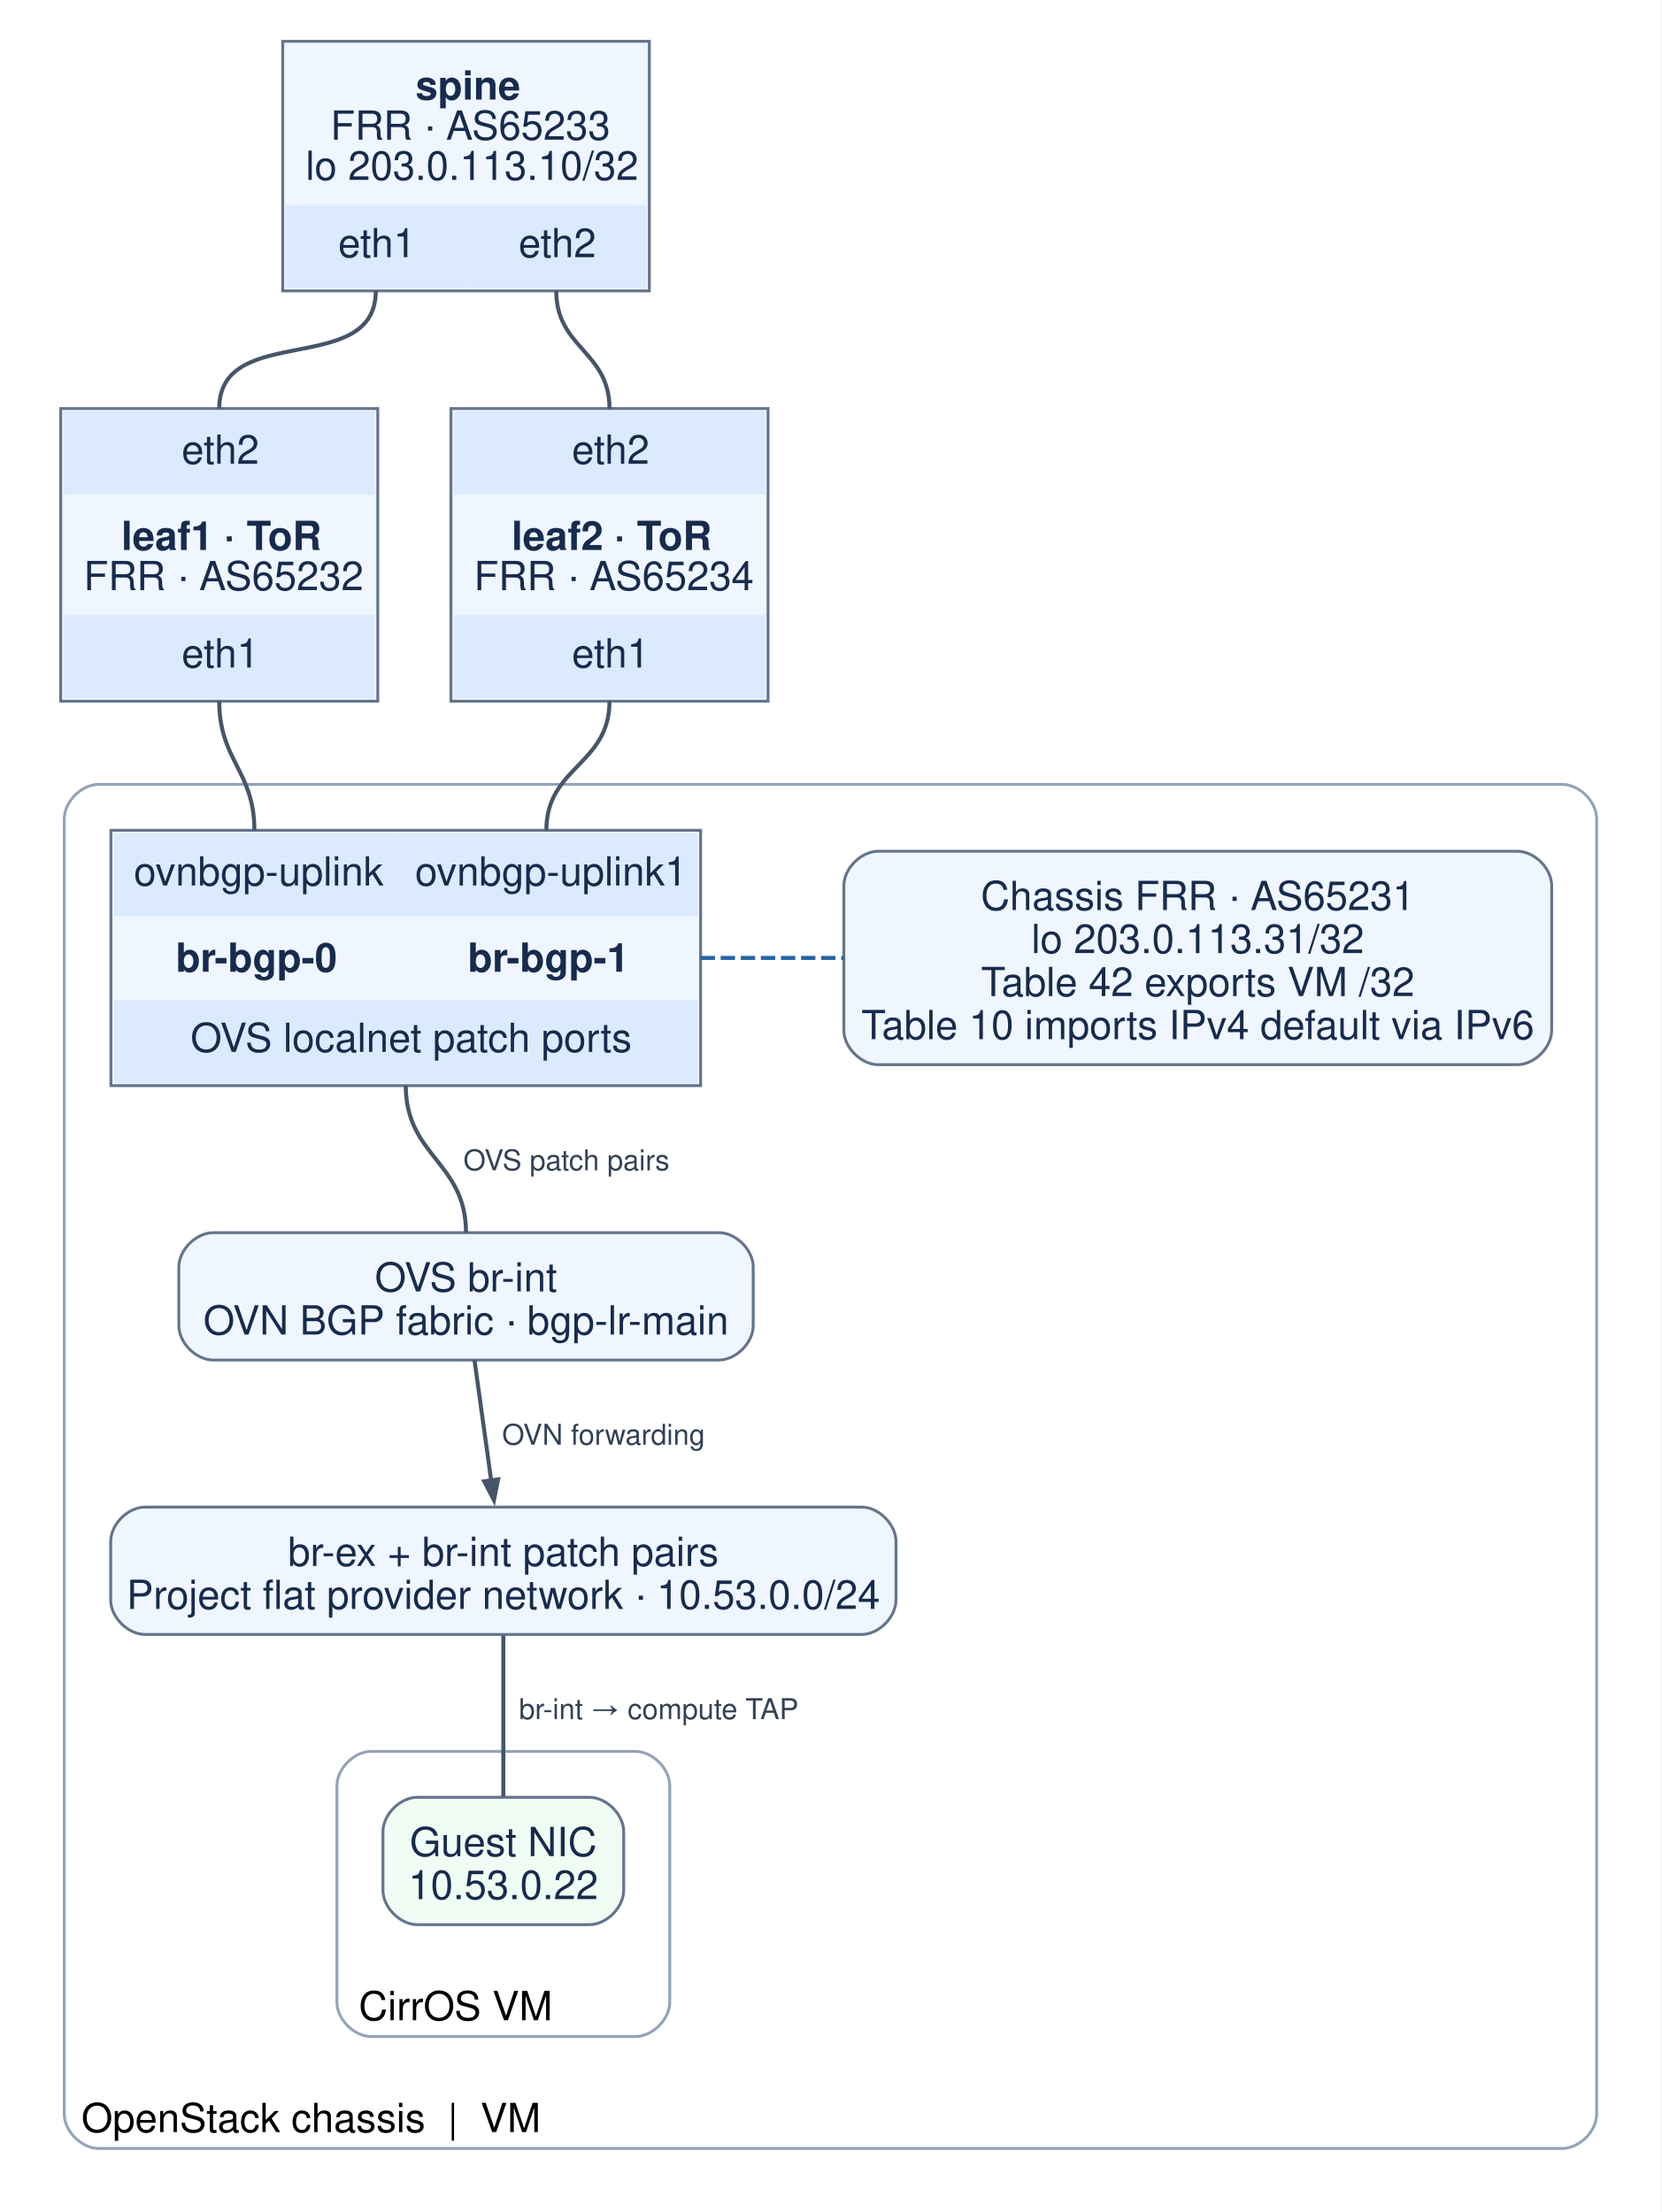
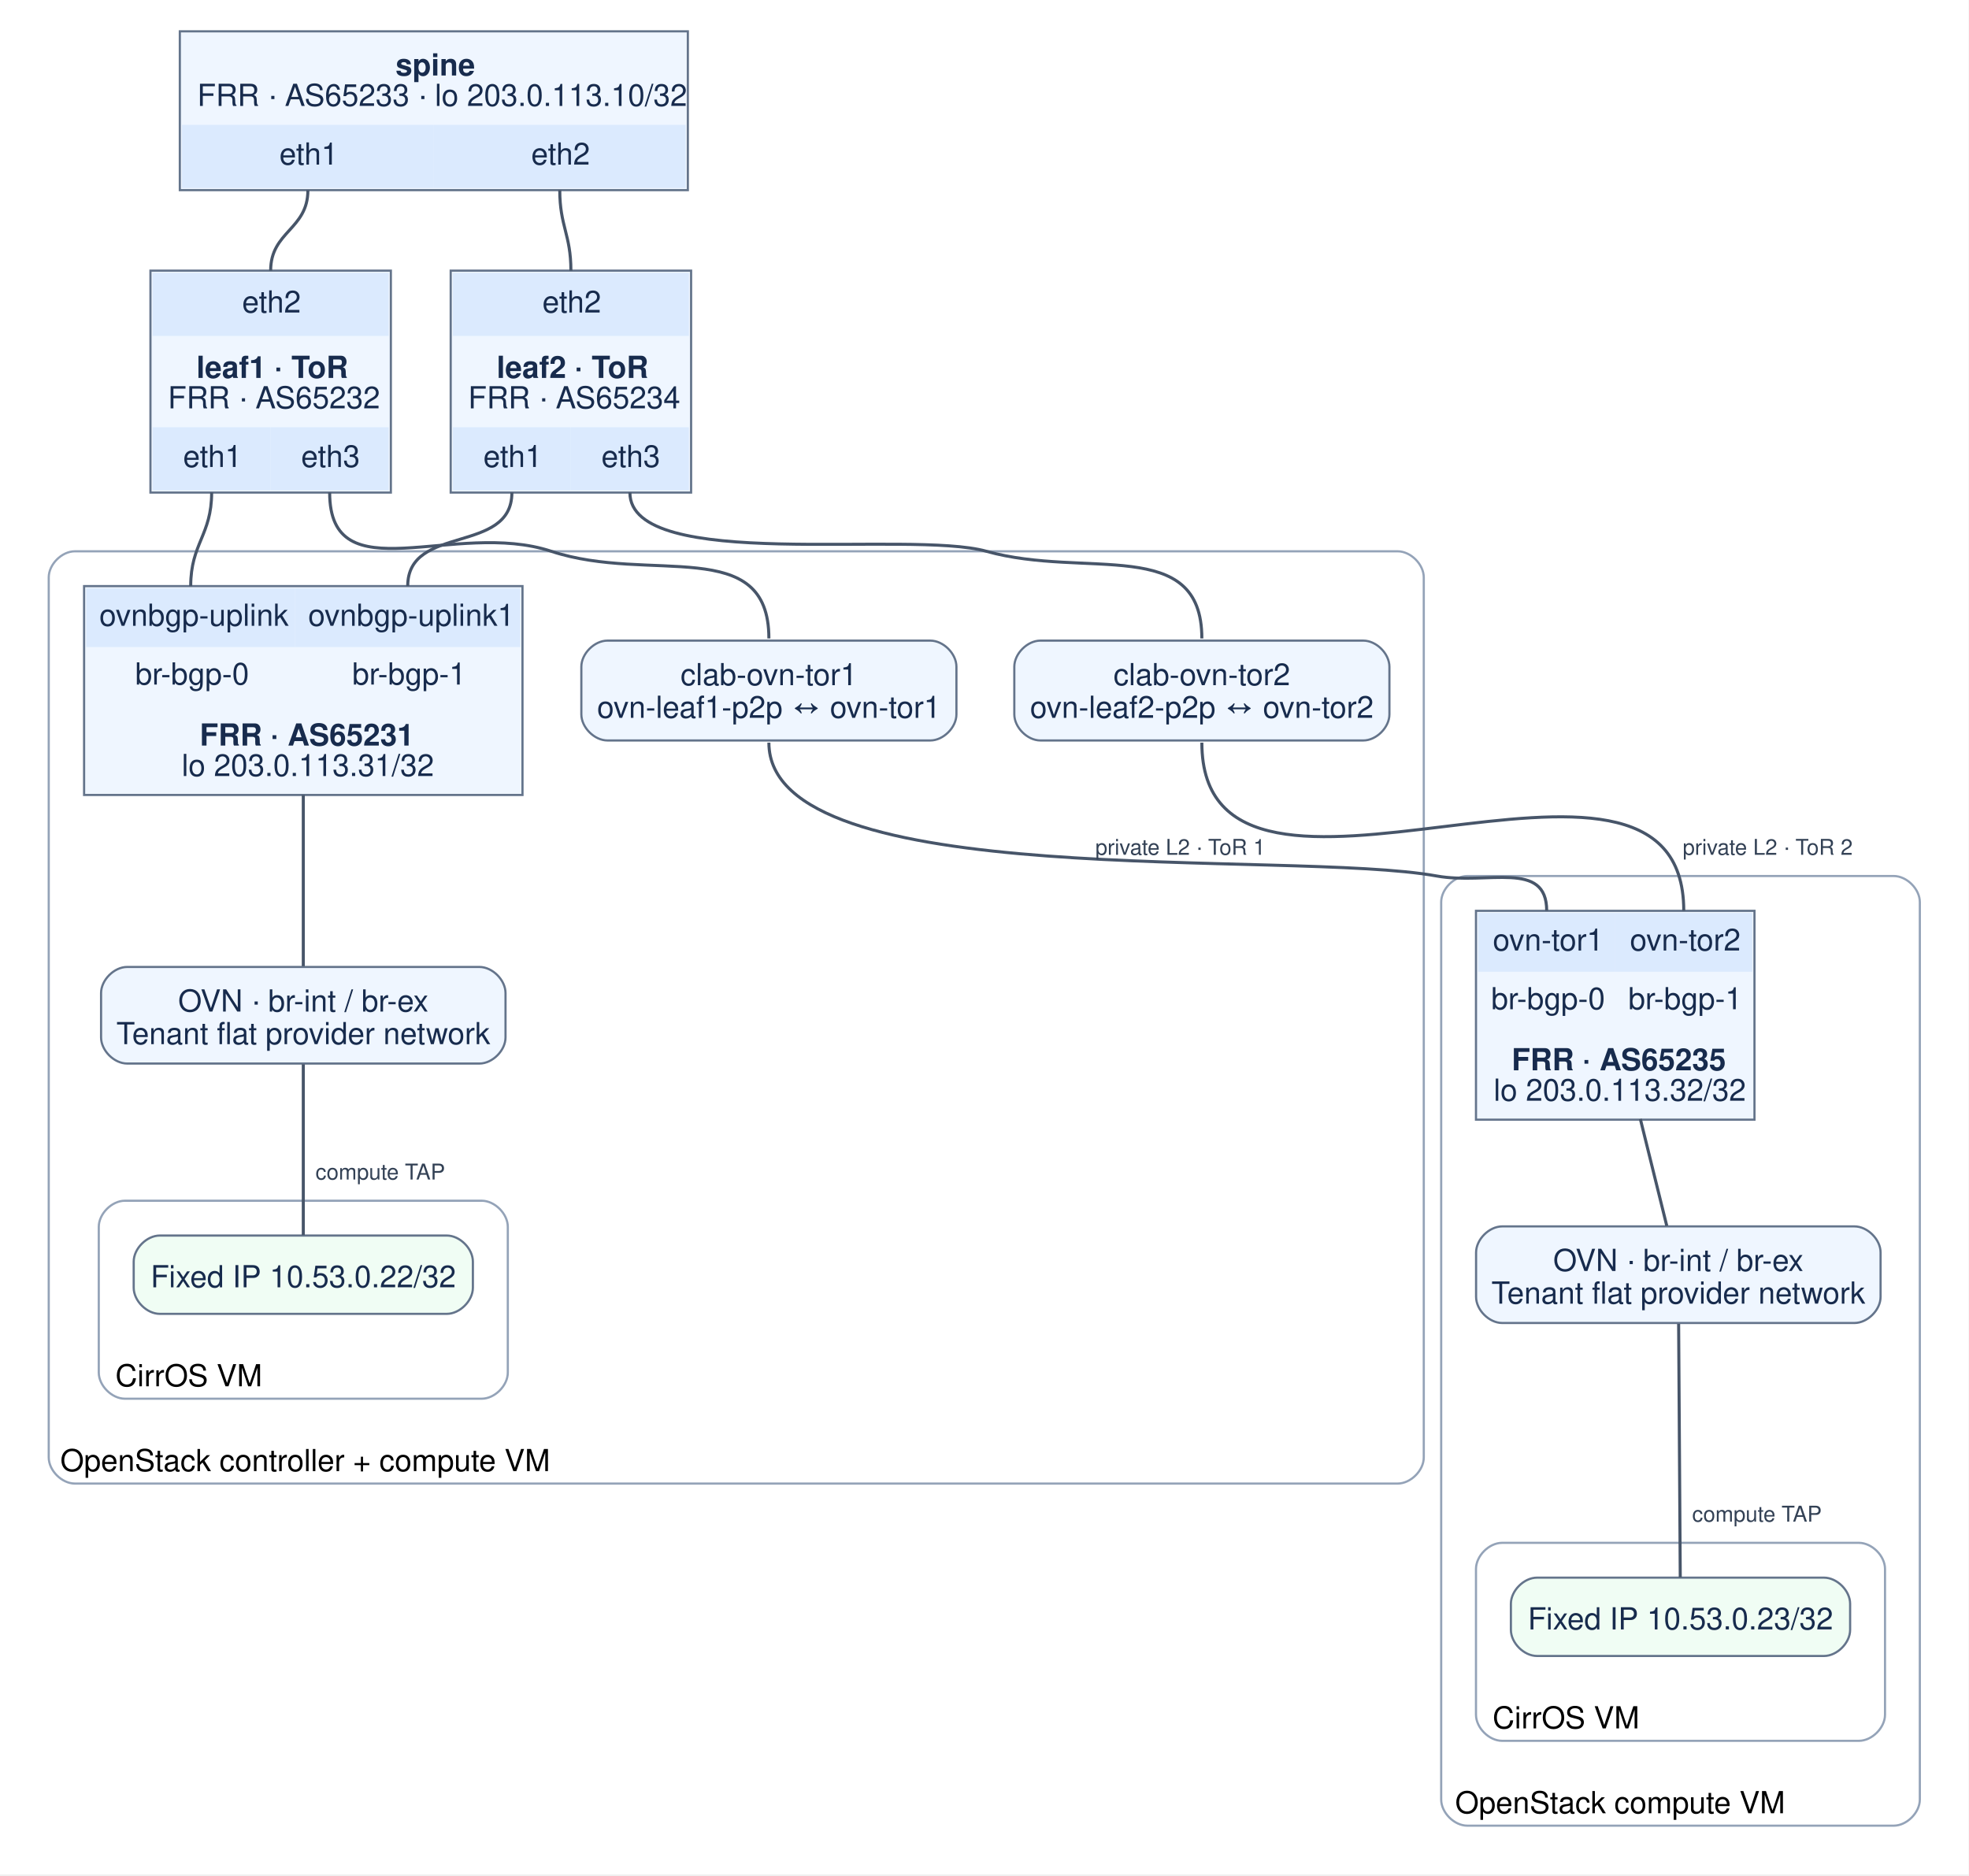
- <svg xmlns="http://www.w3.org/2000/svg" width="579pt" height="771pt" viewBox="0.00 0.00 579.00 771.00">
-   <g id="graph0" class="graph" transform="scale(1 1) rotate(0) translate(14.4 756.85)">
-     <polygon fill="#ffffff" stroke="none" points="-14.4,14.4 -14.4,-756.85 564.4,-756.85 564.4,14.4 -14.4,14.4" />
+ <svg xmlns="http://www.w3.org/2000/svg" width="905pt" height="862pt" viewBox="0.00 0.00 905.00 862.00">
+   <g id="graph0" class="graph" transform="scale(1 1) rotate(0) translate(14.4 847.15)">
+     <polygon fill="#ffffff" stroke="none" points="-14.4,14.4 -14.4,-847.15 890.4,-847.15 890.4,14.4 -14.4,14.4" />
    <g id="clust2" class="cluster">
-       <path fill="#ffffff" stroke="#94a3b8" d="M20,-8C20,-8 530,-8 530,-8 536,-8 542,-14 542,-20 542,-20 542,-471.45 542,-471.45 542,-477.45 536,-483.45 530,-483.45 530,-483.45 20,-483.45 20,-483.45 14,-483.45 8,-477.45 8,-471.45 8,-471.45 8,-20 8,-20 8,-14 14,-8 20,-8" />
-       <text xml:space="preserve" text-anchor="middle" x="94" y="-13.7" font-family="Helvetica,sans-Serif" font-size="14.00">OpenStack chassis  |  VM</text>
+       <path fill="#ffffff" stroke="#94a3b8" d="M20,-165.25C20,-165.25 628,-165.25 628,-165.25 634,-165.25 640,-171.25 640,-177.25 640,-177.25 640,-581.75 640,-581.75 640,-587.75 634,-593.75 628,-593.75 628,-593.75 20,-593.75 20,-593.75 14,-593.75 8,-587.75 8,-581.75 8,-581.75 8,-177.25 8,-177.25 8,-171.25 14,-165.25 20,-165.25" />
+       <text xml:space="preserve" text-anchor="middle" x="125.88" y="-170.95" font-family="Helvetica,sans-Serif" font-size="14.00">OpenStack controller + compute VM</text>
    </g>
-     <g id="clust3" class="cluster">
-       <path fill="#ffffff" stroke="#94a3b8" d="M115,-47C115,-47 207,-47 207,-47 213,-47 219,-53 219,-59 219,-59 219,-134.4 219,-134.4 219,-140.4 213,-146.4 207,-146.4 207,-146.4 115,-146.4 115,-146.4 109,-146.4 103,-140.4 103,-134.4 103,-134.4 103,-59 103,-59 103,-53 109,-47 115,-47" />
-       <text xml:space="preserve" text-anchor="middle" x="144.38" y="-52.7" font-family="Helvetica,sans-Serif" font-size="14.00">CirrOS VM</text>
+     <g id="clust4" class="cluster">
+       <path fill="#ffffff" stroke="#94a3b8" d="M43,-204.25C43,-204.25 207,-204.25 207,-204.25 213,-204.25 219,-210.25 219,-216.25 219,-216.25 219,-283.25 219,-283.25 219,-289.25 213,-295.25 207,-295.25 207,-295.25 43,-295.25 43,-295.25 37,-295.25 31,-289.25 31,-283.25 31,-283.25 31,-216.25 31,-216.25 31,-210.25 37,-204.25 43,-204.25" />
+       <text xml:space="preserve" text-anchor="middle" x="72.38" y="-209.95" font-family="Helvetica,sans-Serif" font-size="14.00">CirrOS VM</text>
+     </g>
+     <g id="clust5" class="cluster">
+       <path fill="#ffffff" stroke="#94a3b8" d="M660,-8C660,-8 856,-8 856,-8 862,-8 868,-14 868,-20 868,-20 868,-432.5 868,-432.5 868,-438.5 862,-444.5 856,-444.5 856,-444.5 660,-444.5 660,-444.5 654,-444.5 648,-438.5 648,-432.5 648,-432.5 648,-20 648,-20 648,-14 654,-8 660,-8" />
+       <text xml:space="preserve" text-anchor="middle" x="730.25" y="-13.7" font-family="Helvetica,sans-Serif" font-size="14.00">OpenStack compute VM</text>
+     </g>
+     <g id="clust6" class="cluster">
+       <path fill="#ffffff" stroke="#94a3b8" d="M676,-47C676,-47 840,-47 840,-47 846,-47 852,-53 852,-59 852,-59 852,-126 852,-126 852,-132 846,-138 840,-138 840,-138 676,-138 676,-138 670,-138 664,-132 664,-126 664,-126 664,-59 664,-59 664,-53 670,-47 676,-47" />
+       <text xml:space="preserve" text-anchor="middle" x="705.38" y="-52.7" font-family="Helvetica,sans-Serif" font-size="14.00">CirrOS VM</text>
    </g>
    <g id="node1" class="node">
-       <path fill="#eff6ff" stroke="none" d="M199.88,-742.45C199.88,-742.45 96.12,-742.45 96.12,-742.45 90.12,-742.45 84.12,-736.45 84.12,-730.45 84.12,-730.45 84.12,-667.45 84.12,-667.45 84.12,-661.45 90.12,-655.45 96.12,-655.45 96.12,-655.45 199.88,-655.45 199.88,-655.45 205.88,-655.45 211.88,-661.45 211.88,-667.45 211.88,-667.45 211.88,-730.45 211.88,-730.45 211.88,-736.45 205.88,-742.45 199.88,-742.45" />
-       <polygon fill="#eff6ff" stroke="none" points="84.12,-655.45 84.12,-742.45 211.88,-742.45 211.88,-655.45 84.12,-655.45" />
-       <text xml:space="preserve" text-anchor="start" x="130.38" y="-722.15" font-family="Helvetica,sans-Serif" font-weight="bold" font-size="14.00" fill="#172b4d">spine</text>
-       <text xml:space="preserve" text-anchor="start" x="100.75" y="-708.15" font-family="Helvetica,sans-Serif" font-size="14.00" fill="#172b4d">FRR · AS65233</text>
-       <text xml:space="preserve" text-anchor="start" x="92.12" y="-694.15" font-family="Helvetica,sans-Serif" font-size="14.00" fill="#172b4d">lo 203.0.113.10/32</text>
-       <polygon fill="#dbeafe" stroke="none" points="85.12,-656.45 85.12,-685.45 148,-685.45 148,-656.45 85.12,-656.45" />
-       <text xml:space="preserve" text-anchor="start" x="103.44" y="-667.2" font-family="Helvetica,sans-Serif" font-size="14.00" fill="#172b4d">eth1</text>
-       <polygon fill="#dbeafe" stroke="none" points="148,-656.45 148,-685.45 210.88,-685.45 210.88,-656.45 148,-656.45" />
-       <text xml:space="preserve" text-anchor="start" x="166.31" y="-667.2" font-family="Helvetica,sans-Serif" font-size="14.00" fill="#172b4d">eth2</text>
-       <polygon fill="none" stroke="#64748b" points="84.12,-655.45 84.12,-742.45 211.88,-742.45 211.88,-655.45 84.12,-655.45" />
+       <path fill="#eff6ff" stroke="none" d="M289.75,-832.75C289.75,-832.75 80.25,-832.75 80.25,-832.75 74.25,-832.75 68.25,-826.75 68.25,-820.75 68.25,-820.75 68.25,-771.75 68.25,-771.75 68.25,-765.75 74.25,-759.75 80.25,-759.75 80.25,-759.75 289.75,-759.75 289.75,-759.75 295.75,-759.75 301.75,-765.75 301.75,-771.75 301.75,-771.75 301.75,-820.75 301.75,-820.75 301.75,-826.75 295.75,-832.75 289.75,-832.75" />
+       <polygon fill="#eff6ff" stroke="none" points="68.25,-759.75 68.25,-832.75 301.75,-832.75 301.75,-759.75 68.25,-759.75" />
+       <text xml:space="preserve" text-anchor="start" x="167.38" y="-812.45" font-family="Helvetica,sans-Serif" font-weight="bold" font-size="14.00" fill="#172b4d">spine</text>
+       <text xml:space="preserve" text-anchor="start" x="76.25" y="-798.45" font-family="Helvetica,sans-Serif" font-size="14.00" fill="#172b4d">FRR · AS65233 · lo 203.0.113.10/32</text>
+       <polygon fill="#dbeafe" stroke="none" points="69.25,-760.75 69.25,-789.75 185,-789.75 185,-760.75 69.25,-760.75" />
+       <text xml:space="preserve" text-anchor="start" x="114" y="-771.5" font-family="Helvetica,sans-Serif" font-size="14.00" fill="#172b4d">eth1</text>
+       <polygon fill="#dbeafe" stroke="none" points="185,-760.75 185,-789.75 300.75,-789.75 300.75,-760.75 185,-760.75" />
+       <text xml:space="preserve" text-anchor="start" x="229.75" y="-771.5" font-family="Helvetica,sans-Serif" font-size="14.00" fill="#172b4d">eth2</text>
+       <polygon fill="none" stroke="#64748b" points="68.25,-759.75 68.25,-832.75 301.75,-832.75 301.75,-759.75 68.25,-759.75" />
    </g>
    <g id="node2" class="node">
-       <path fill="#eff6ff" stroke="none" d="M105.25,-614.45C105.25,-614.45 18.75,-614.45 18.75,-614.45 12.75,-614.45 6.75,-608.45 6.75,-602.45 6.75,-602.45 6.75,-524.45 6.75,-524.45 6.75,-518.45 12.75,-512.45 18.75,-512.45 18.75,-512.45 105.25,-512.45 105.25,-512.45 111.25,-512.45 117.25,-518.45 117.25,-524.45 117.25,-524.45 117.25,-602.45 117.25,-602.45 117.25,-608.45 111.25,-614.45 105.25,-614.45" />
-       <polygon fill="#eff6ff" stroke="none" points="6.75,-512.45 6.75,-614.45 117.25,-614.45 117.25,-512.45 6.75,-512.45" />
-       <polygon fill="#dbeafe" stroke="none" points="7.75,-584.45 7.75,-613.45 116.25,-613.45 116.25,-584.45 7.75,-584.45" />
-       <text xml:space="preserve" text-anchor="start" x="48.88" y="-595.2" font-family="Helvetica,sans-Serif" font-size="14.00" fill="#172b4d">eth2</text>
-       <text xml:space="preserve" text-anchor="start" x="27.88" y="-565.15" font-family="Helvetica,sans-Serif" font-weight="bold" font-size="14.00" fill="#172b4d">leaf1 · ToR</text>
-       <text xml:space="preserve" text-anchor="start" x="14.75" y="-551.15" font-family="Helvetica,sans-Serif" font-size="14.00" fill="#172b4d">FRR · AS65232</text>
-       <polygon fill="#dbeafe" stroke="none" points="7.75,-513.45 7.75,-542.45 116.25,-542.45 116.25,-513.45 7.75,-513.45" />
-       <text xml:space="preserve" text-anchor="start" x="48.88" y="-524.2" font-family="Helvetica,sans-Serif" font-size="14.00" fill="#172b4d">eth1</text>
-       <polygon fill="none" stroke="#64748b" points="6.75,-512.45 6.75,-614.45 117.25,-614.45 117.25,-512.45 6.75,-512.45" />
+       <path fill="#eff6ff" stroke="none" d="M153.25,-722.75C153.25,-722.75 66.75,-722.75 66.75,-722.75 60.75,-722.75 54.75,-716.75 54.75,-710.75 54.75,-710.75 54.75,-632.75 54.75,-632.75 54.75,-626.75 60.75,-620.75 66.75,-620.75 66.75,-620.75 153.25,-620.75 153.25,-620.75 159.25,-620.75 165.25,-626.75 165.25,-632.75 165.25,-632.75 165.25,-710.75 165.25,-710.75 165.25,-716.75 159.25,-722.75 153.25,-722.75" />
+       <polygon fill="#eff6ff" stroke="none" points="54.75,-620.75 54.75,-722.75 165.25,-722.75 165.25,-620.75 54.75,-620.75" />
+       <polygon fill="#dbeafe" stroke="none" points="55.75,-692.75 55.75,-721.75 164.25,-721.75 164.25,-692.75 55.75,-692.75" />
+       <text xml:space="preserve" text-anchor="start" x="96.88" y="-703.5" font-family="Helvetica,sans-Serif" font-size="14.00" fill="#172b4d">eth2</text>
+       <text xml:space="preserve" text-anchor="start" x="75.88" y="-673.45" font-family="Helvetica,sans-Serif" font-weight="bold" font-size="14.00" fill="#172b4d">leaf1 · ToR</text>
+       <text xml:space="preserve" text-anchor="start" x="62.75" y="-659.45" font-family="Helvetica,sans-Serif" font-size="14.00" fill="#172b4d">FRR · AS65232</text>
+       <polygon fill="#dbeafe" stroke="none" points="55.75,-621.75 55.75,-650.75 110,-650.75 110,-621.75 55.75,-621.75" />
+       <text xml:space="preserve" text-anchor="start" x="69.75" y="-632.5" font-family="Helvetica,sans-Serif" font-size="14.00" fill="#172b4d">eth1</text>
+       <polygon fill="#dbeafe" stroke="none" points="110,-621.75 110,-650.75 164.25,-650.75 164.25,-621.75 110,-621.75" />
+       <text xml:space="preserve" text-anchor="start" x="124" y="-632.5" font-family="Helvetica,sans-Serif" font-size="14.00" fill="#172b4d">eth3</text>
+       <polygon fill="none" stroke="#64748b" points="54.75,-620.75 54.75,-722.75 165.25,-722.75 165.25,-620.75 54.75,-620.75" />
    </g>
    <g id="edge5" class="edge">
-       <path fill="none" stroke="#475569" stroke-width="1.4" d="M116.56,-655.45C116.56,-625.12 62,-644.78 62,-614.45" />
+       <path fill="none" stroke="#475569" stroke-width="1.4" d="M127.12,-759.75C127.12,-741.63 110,-740.87 110,-722.75" />
    </g>
    <g id="node3" class="node">
-       <path fill="#eff6ff" stroke="none" d="M241.25,-614.45C241.25,-614.45 154.75,-614.45 154.75,-614.45 148.75,-614.45 142.75,-608.45 142.75,-602.45 142.75,-602.45 142.75,-524.45 142.75,-524.45 142.75,-518.45 148.75,-512.45 154.75,-512.45 154.75,-512.45 241.25,-512.45 241.25,-512.45 247.25,-512.45 253.25,-518.45 253.25,-524.45 253.25,-524.45 253.25,-602.45 253.25,-602.45 253.25,-608.45 247.25,-614.45 241.25,-614.45" />
-       <polygon fill="#eff6ff" stroke="none" points="142.75,-512.45 142.75,-614.45 253.25,-614.45 253.25,-512.45 142.75,-512.45" />
-       <polygon fill="#dbeafe" stroke="none" points="143.75,-584.45 143.75,-613.45 252.25,-613.45 252.25,-584.45 143.75,-584.45" />
-       <text xml:space="preserve" text-anchor="start" x="184.88" y="-595.2" font-family="Helvetica,sans-Serif" font-size="14.00" fill="#172b4d">eth2</text>
-       <text xml:space="preserve" text-anchor="start" x="163.88" y="-565.15" font-family="Helvetica,sans-Serif" font-weight="bold" font-size="14.00" fill="#172b4d">leaf2 · ToR</text>
-       <text xml:space="preserve" text-anchor="start" x="150.75" y="-551.15" font-family="Helvetica,sans-Serif" font-size="14.00" fill="#172b4d">FRR · AS65234</text>
-       <polygon fill="#dbeafe" stroke="none" points="143.75,-513.45 143.75,-542.45 252.25,-542.45 252.25,-513.45 143.75,-513.45" />
-       <text xml:space="preserve" text-anchor="start" x="184.88" y="-524.2" font-family="Helvetica,sans-Serif" font-size="14.00" fill="#172b4d">eth1</text>
-       <polygon fill="none" stroke="#64748b" points="142.75,-512.45 142.75,-614.45 253.25,-614.45 253.25,-512.45 142.75,-512.45" />
+       <path fill="#eff6ff" stroke="none" d="M291.25,-722.75C291.25,-722.75 204.75,-722.75 204.75,-722.75 198.75,-722.75 192.75,-716.75 192.75,-710.75 192.75,-710.75 192.75,-632.75 192.75,-632.75 192.75,-626.75 198.75,-620.75 204.75,-620.75 204.75,-620.75 291.25,-620.75 291.25,-620.75 297.25,-620.75 303.25,-626.75 303.25,-632.75 303.25,-632.75 303.25,-710.75 303.25,-710.75 303.25,-716.75 297.25,-722.75 291.25,-722.75" />
+       <polygon fill="#eff6ff" stroke="none" points="192.75,-620.75 192.75,-722.75 303.25,-722.75 303.25,-620.75 192.75,-620.75" />
+       <polygon fill="#dbeafe" stroke="none" points="193.75,-692.75 193.75,-721.75 302.25,-721.75 302.25,-692.75 193.75,-692.75" />
+       <text xml:space="preserve" text-anchor="start" x="234.88" y="-703.5" font-family="Helvetica,sans-Serif" font-size="14.00" fill="#172b4d">eth2</text>
+       <text xml:space="preserve" text-anchor="start" x="213.88" y="-673.45" font-family="Helvetica,sans-Serif" font-weight="bold" font-size="14.00" fill="#172b4d">leaf2 · ToR</text>
+       <text xml:space="preserve" text-anchor="start" x="200.75" y="-659.45" font-family="Helvetica,sans-Serif" font-size="14.00" fill="#172b4d">FRR · AS65234</text>
+       <polygon fill="#dbeafe" stroke="none" points="193.75,-621.75 193.75,-650.75 248,-650.75 248,-621.75 193.75,-621.75" />
+       <text xml:space="preserve" text-anchor="start" x="207.75" y="-632.5" font-family="Helvetica,sans-Serif" font-size="14.00" fill="#172b4d">eth1</text>
+       <polygon fill="#dbeafe" stroke="none" points="248,-621.75 248,-650.75 302.25,-650.75 302.25,-621.75 248,-621.75" />
+       <text xml:space="preserve" text-anchor="start" x="262" y="-632.5" font-family="Helvetica,sans-Serif" font-size="14.00" fill="#172b4d">eth3</text>
+       <polygon fill="none" stroke="#64748b" points="192.75,-620.75 192.75,-722.75 303.25,-722.75 303.25,-620.75 192.75,-620.75" />
    </g>
    <g id="edge6" class="edge">
-       <path fill="none" stroke="#475569" stroke-width="1.4" d="M179.44,-655.45C179.44,-635.45 198,-634.45 198,-614.45" />
+       <path fill="none" stroke="#475569" stroke-width="1.4" d="M242.88,-759.75C242.88,-743.15 248,-739.35 248,-722.75" />
    </g>
    <g id="node4" class="node">
-       <path fill="#eff6ff" stroke="none" d="M217.75,-467.45C217.75,-467.45 36.25,-467.45 36.25,-467.45 30.25,-467.45 24.25,-461.45 24.25,-455.45 24.25,-455.45 24.25,-390.45 24.25,-390.45 24.25,-384.45 30.25,-378.45 36.25,-378.45 36.25,-378.45 217.75,-378.45 217.75,-378.45 223.75,-378.45 229.75,-384.45 229.75,-390.45 229.75,-390.45 229.75,-455.45 229.75,-455.45 229.75,-461.45 223.75,-467.45 217.75,-467.45" />
-       <polygon fill="#eff6ff" stroke="none" points="24.25,-378.45 24.25,-467.45 229.75,-467.45 229.75,-378.45 24.25,-378.45" />
-       <polygon fill="#dbeafe" stroke="none" points="25.25,-437.45 25.25,-466.45 123.25,-466.45 123.25,-437.45 25.25,-437.45" />
-       <text xml:space="preserve" text-anchor="start" x="32.25" y="-448.2" font-family="Helvetica,sans-Serif" font-size="14.00" fill="#172b4d">ovnbgp-uplink</text>
-       <polygon fill="#dbeafe" stroke="none" points="123.25,-437.45 123.25,-466.45 228.75,-466.45 228.75,-437.45 123.25,-437.45" />
-       <text xml:space="preserve" text-anchor="start" x="130.25" y="-448.2" font-family="Helvetica,sans-Serif" font-size="14.00" fill="#172b4d">ovnbgp-uplink1</text>
-       <text xml:space="preserve" text-anchor="start" x="46.88" y="-418.15" font-family="Helvetica,sans-Serif" font-weight="bold" font-size="14.00" fill="#172b4d">br-bgp-0</text>
-       <text xml:space="preserve" text-anchor="start" x="148.62" y="-418.15" font-family="Helvetica,sans-Serif" font-weight="bold" font-size="14.00" fill="#172b4d">br-bgp-1</text>
-       <polygon fill="#dbeafe" stroke="none" points="25.25,-379.45 25.25,-408.45 228.75,-408.45 228.75,-379.45 25.25,-379.45" />
-       <text xml:space="preserve" text-anchor="start" x="52" y="-390.2" font-family="Helvetica,sans-Serif" font-size="14.00" fill="#172b4d">OVS localnet patch ports</text>
-       <polygon fill="none" stroke="#64748b" points="24.25,-378.45 24.25,-467.45 229.75,-467.45 229.75,-378.45 24.25,-378.45" />
+       <path fill="#eff6ff" stroke="none" d="M213.75,-577.75C213.75,-577.75 36.25,-577.75 36.25,-577.75 30.25,-577.75 24.25,-571.75 24.25,-565.75 24.25,-565.75 24.25,-493.75 24.25,-493.75 24.25,-487.75 30.25,-481.75 36.25,-481.75 36.25,-481.75 213.75,-481.75 213.75,-481.75 219.75,-481.75 225.75,-487.75 225.75,-493.75 225.75,-493.75 225.75,-565.75 225.75,-565.75 225.75,-571.75 219.75,-577.75 213.75,-577.75" />
+       <polygon fill="#eff6ff" stroke="none" points="24.25,-481.75 24.25,-577.75 225.75,-577.75 225.75,-481.75 24.25,-481.75" />
+       <polygon fill="#dbeafe" stroke="none" points="25.25,-549.75 25.25,-576.75 121.25,-576.75 121.25,-549.75 25.25,-549.75" />
+       <text xml:space="preserve" text-anchor="start" x="31.25" y="-559.5" font-family="Helvetica,sans-Serif" font-size="14.00" fill="#172b4d">ovnbgp-uplink</text>
+       <polygon fill="#dbeafe" stroke="none" points="121.25,-549.75 121.25,-576.75 224.75,-576.75 224.75,-549.75 121.25,-549.75" />
+       <text xml:space="preserve" text-anchor="start" x="127.25" y="-559.5" font-family="Helvetica,sans-Serif" font-size="14.00" fill="#172b4d">ovnbgp-uplink1</text>
+       <text xml:space="preserve" text-anchor="start" x="47.75" y="-532.5" font-family="Helvetica,sans-Serif" font-size="14.00" fill="#172b4d">br-bgp-0</text>
+       <text xml:space="preserve" text-anchor="start" x="147.5" y="-532.5" font-family="Helvetica,sans-Serif" font-size="14.00" fill="#172b4d">br-bgp-1</text>
+       <text xml:space="preserve" text-anchor="start" x="77.38" y="-504.45" font-family="Helvetica,sans-Serif" font-weight="bold" font-size="14.00" fill="#172b4d">FRR · AS65231</text>
+       <text xml:space="preserve" text-anchor="start" x="69.12" y="-490.45" font-family="Helvetica,sans-Serif" font-size="14.00" fill="#172b4d">lo 203.0.113.31/32</text>
+       <polygon fill="none" stroke="#64748b" points="24.25,-481.75 24.25,-577.75 225.75,-577.75 225.75,-481.75 24.25,-481.75" />
    </g>
    <g id="edge7" class="edge">
-       <path fill="none" stroke="#475569" stroke-width="1.4" d="M62,-512.45C62,-491.72 74.25,-488.18 74.25,-467.45" />
+       <path fill="none" stroke="#475569" stroke-width="1.4" d="M82.88,-620.75C82.88,-601.17 73.25,-597.33 73.25,-577.75" />
+     </g>
+     <g id="node6" class="node">
+       <path fill="#eff6ff" stroke="#64748b" d="M413.2,-552.7C413.2,-552.7 264.8,-552.7 264.8,-552.7 258.8,-552.7 252.8,-546.7 252.8,-540.7 252.8,-540.7 252.8,-518.8 252.8,-518.8 252.8,-512.8 258.8,-506.8 264.8,-506.8 264.8,-506.8 413.2,-506.8 413.2,-506.8 419.2,-506.8 425.2,-512.8 425.2,-518.8 425.2,-518.8 425.2,-540.7 425.2,-540.7 425.2,-546.7 419.2,-552.7 413.2,-552.7" />
+       <text xml:space="preserve" text-anchor="middle" x="339" y="-532.2" font-family="Helvetica,sans-Serif" font-size="14.00" fill="#172b4d">clab-ovn-tor1</text>
+       <text xml:space="preserve" text-anchor="middle" x="339" y="-517.2" font-family="Helvetica,sans-Serif" font-size="14.00" fill="#172b4d">ovn-leaf1-p2p ↔ ovn-tor1</text>
+     </g>
+     <g id="edge9" class="edge">
+       <path fill="none" stroke="#475569" stroke-width="1.4" d="M137.12,-620.75C137.12,-573.91 194.54,-608.48 239,-593.75 284.45,-578.69 339,-601.58 339,-553.7" />
    </g>
    <g id="edge8" class="edge">
-       <path fill="none" stroke="#475569" stroke-width="1.4" d="M198,-512.45C198,-490.19 176,-489.71 176,-467.45" />
+       <path fill="none" stroke="#475569" stroke-width="1.4" d="M220.88,-620.75C220.88,-592.15 173,-606.35 173,-577.75" />
+     </g>
+     <g id="node7" class="node">
+       <path fill="#eff6ff" stroke="#64748b" d="M612.21,-552.7C612.21,-552.7 463.8,-552.7 463.8,-552.7 457.8,-552.7 451.8,-546.7 451.8,-540.7 451.8,-540.7 451.8,-518.8 451.8,-518.8 451.8,-512.8 457.8,-506.8 463.8,-506.8 463.8,-506.8 612.21,-506.8 612.21,-506.8 618.21,-506.8 624.21,-512.8 624.21,-518.8 624.21,-518.8 624.21,-540.7 624.21,-540.7 624.21,-546.7 618.21,-552.7 612.21,-552.7" />
+       <text xml:space="preserve" text-anchor="middle" x="538" y="-532.2" font-family="Helvetica,sans-Serif" font-size="14.00" fill="#172b4d">clab-ovn-tor2</text>
+       <text xml:space="preserve" text-anchor="middle" x="538" y="-517.2" font-family="Helvetica,sans-Serif" font-size="14.00" fill="#172b4d">ovn-leaf2-p2p ↔ ovn-tor2</text>
+     </g>
+     <g id="edge10" class="edge">
+       <path fill="none" stroke="#475569" stroke-width="1.4" d="M275.12,-620.75C275.12,-583.84 403.47,-603.73 439,-593.75 484.7,-580.91 538,-601.16 538,-553.7" />
    </g>
    <g id="node5" class="node">
-       <path fill="#eff6ff" stroke="#64748b" d="M236.08,-327.2C236.08,-327.2 59.92,-327.2 59.92,-327.2 53.92,-327.2 47.92,-321.2 47.92,-315.2 47.92,-315.2 47.92,-294.8 47.92,-294.8 47.92,-288.8 53.92,-282.8 59.92,-282.8 59.92,-282.8 236.08,-282.8 236.08,-282.8 242.08,-282.8 248.08,-288.8 248.08,-294.8 248.08,-294.8 248.08,-315.2 248.08,-315.2 248.08,-321.2 242.08,-327.2 236.08,-327.2" />
-       <text xml:space="preserve" text-anchor="middle" x="148" y="-306.7" font-family="Helvetica,sans-Serif" font-size="14.00" fill="#172b4d">OVS br-int</text>
-       <text xml:space="preserve" text-anchor="middle" x="148" y="-291.7" font-family="Helvetica,sans-Serif" font-size="14.00" fill="#172b4d">OVN BGP fabric · bgp-lr-main</text>
+       <path fill="#eff6ff" stroke="#64748b" d="M205.95,-402.7C205.95,-402.7 44.05,-402.7 44.05,-402.7 38.05,-402.7 32.05,-396.7 32.05,-390.7 32.05,-390.7 32.05,-370.3 32.05,-370.3 32.05,-364.3 38.05,-358.3 44.05,-358.3 44.05,-358.3 205.95,-358.3 205.95,-358.3 211.95,-358.3 217.95,-364.3 217.95,-370.3 217.95,-370.3 217.95,-390.7 217.95,-390.7 217.95,-396.7 211.95,-402.7 205.95,-402.7" />
+       <text xml:space="preserve" text-anchor="middle" x="125" y="-382.2" font-family="Helvetica,sans-Serif" font-size="14.00" fill="#172b4d">OVN · br-int / br-ex</text>
+       <text xml:space="preserve" text-anchor="middle" x="125" y="-367.2" font-family="Helvetica,sans-Serif" font-size="14.00" fill="#172b4d">Tenant flat provider network</text>
    </g>
    <g id="edge1" class="edge">
-       <path fill="none" stroke="#475569" stroke-width="1.4" d="M127,-378.45C127,-353.83 148,-351.82 148,-327.2" />
-       <text xml:space="preserve" text-anchor="middle" x="180.21" y="-348.95" font-family="Helvetica,sans-Serif" font-size="10.00" fill="#334155">  OVS patch pairs</text>
+       <path fill="none" stroke="#475569" stroke-width="1.4" d="M125,-481.75C125,-455.33 125,-423.61 125,-403.03" />
    </g>
-     <g id="node7" class="node">
-       <path fill="#eff6ff" stroke="#64748b" d="M514.33,-460.15C514.33,-460.15 291.67,-460.15 291.67,-460.15 285.67,-460.15 279.67,-454.15 279.67,-448.15 279.67,-448.15 279.67,-397.75 279.67,-397.75 279.67,-391.75 285.67,-385.75 291.67,-385.75 291.67,-385.75 514.33,-385.75 514.33,-385.75 520.33,-385.75 526.33,-391.75 526.33,-397.75 526.33,-397.75 526.33,-448.15 526.33,-448.15 526.33,-454.15 520.33,-460.15 514.33,-460.15" />
-       <text xml:space="preserve" text-anchor="middle" x="403" y="-439.65" font-family="Helvetica,sans-Serif" font-size="14.00" fill="#172b4d">Chassis FRR · AS65231</text>
-       <text xml:space="preserve" text-anchor="middle" x="403" y="-424.65" font-family="Helvetica,sans-Serif" font-size="14.00" fill="#172b4d">lo 203.0.113.31/32</text>
-       <text xml:space="preserve" text-anchor="middle" x="403" y="-409.65" font-family="Helvetica,sans-Serif" font-size="14.00" fill="#172b4d">Table 42 exports VM /32</text>
-       <text xml:space="preserve" text-anchor="middle" x="403" y="-394.65" font-family="Helvetica,sans-Serif" font-size="14.00" fill="#172b4d">Table 10 imports IPv4 default via IPv6</text>
+     <g id="node8" class="node">
+       <path fill="#f0fdf4" stroke="#64748b" d="M190.95,-279.25C190.95,-279.25 59.05,-279.25 59.05,-279.25 53.05,-279.25 47.05,-273.25 47.05,-267.25 47.05,-267.25 47.05,-255.25 47.05,-255.25 47.05,-249.25 53.05,-243.25 59.05,-243.25 59.05,-243.25 190.95,-243.25 190.95,-243.25 196.95,-243.25 202.95,-249.25 202.95,-255.25 202.95,-255.25 202.95,-267.25 202.95,-267.25 202.95,-273.25 196.95,-279.25 190.95,-279.25" />
+       <text xml:space="preserve" text-anchor="middle" x="125" y="-255.45" font-family="Helvetica,sans-Serif" font-size="14.00" fill="#172b4d">Fixed IP 10.53.0.22/32</text>
    </g>
    <g id="edge2" class="edge">
-       <path fill="none" stroke="#2563a5" stroke-width="1.4" stroke-dasharray="5,2" d="M229.75,-422.95C251.94,-422.95 257.48,-422.95 279.67,-422.95" />
+       <path fill="none" stroke="#475569" stroke-width="1.4" d="M125,-357.99C125,-335.38 125,-300.26 125,-279.43" />
+       <text xml:space="preserve" text-anchor="middle" x="157.62" y="-305" font-family="Helvetica,sans-Serif" font-size="10.00" fill="#334155">  compute TAP</text>
    </g>
-     <g id="node6" class="node">
-       <path fill="#eff6ff" stroke="#64748b" d="M285.83,-231.55C285.83,-231.55 36.17,-231.55 36.17,-231.55 30.17,-231.55 24.17,-225.55 24.17,-219.55 24.17,-219.55 24.17,-199.15 24.17,-199.15 24.17,-193.15 30.17,-187.15 36.17,-187.15 36.17,-187.15 285.83,-187.15 285.83,-187.15 291.83,-187.15 297.83,-193.15 297.83,-199.15 297.83,-199.15 297.83,-219.55 297.83,-219.55 297.83,-225.55 291.83,-231.55 285.83,-231.55" />
-       <text xml:space="preserve" text-anchor="middle" x="161" y="-211.05" font-family="Helvetica,sans-Serif" font-size="14.00" fill="#172b4d">br-ex + br-int patch pairs</text>
-       <text xml:space="preserve" text-anchor="middle" x="161" y="-196.05" font-family="Helvetica,sans-Serif" font-size="14.00" fill="#172b4d">Project flat provider network · 10.53.0.0/24</text>
+     <g id="node9" class="node">
+       <path fill="#eff6ff" stroke="none" d="M780,-428.5C780,-428.5 676,-428.5 676,-428.5 670,-428.5 664,-422.5 664,-416.5 664,-416.5 664,-344.5 664,-344.5 664,-338.5 670,-332.5 676,-332.5 676,-332.5 780,-332.5 780,-332.5 786,-332.5 792,-338.5 792,-344.5 792,-344.5 792,-416.5 792,-416.5 792,-422.5 786,-428.5 780,-428.5" />
+       <polygon fill="#eff6ff" stroke="none" points="664,-332.5 664,-428.5 792,-428.5 792,-332.5 664,-332.5" />
+       <polygon fill="#dbeafe" stroke="none" points="665,-400.5 665,-427.5 728,-427.5 728,-400.5 665,-400.5" />
+       <text xml:space="preserve" text-anchor="start" x="671.75" y="-410.25" font-family="Helvetica,sans-Serif" font-size="14.00" fill="#172b4d">ovn-tor1</text>
+       <polygon fill="#dbeafe" stroke="none" points="728,-400.5 728,-427.5 791,-427.5 791,-400.5 728,-400.5" />
+       <text xml:space="preserve" text-anchor="start" x="734.75" y="-410.25" font-family="Helvetica,sans-Serif" font-size="14.00" fill="#172b4d">ovn-tor2</text>
+       <text xml:space="preserve" text-anchor="start" x="671" y="-383.25" font-family="Helvetica,sans-Serif" font-size="14.00" fill="#172b4d">br-bgp-0</text>
+       <text xml:space="preserve" text-anchor="start" x="734" y="-383.25" font-family="Helvetica,sans-Serif" font-size="14.00" fill="#172b4d">br-bgp-1</text>
+       <text xml:space="preserve" text-anchor="start" x="680.38" y="-355.2" font-family="Helvetica,sans-Serif" font-weight="bold" font-size="14.00" fill="#172b4d">FRR · AS65235</text>
+       <text xml:space="preserve" text-anchor="start" x="672.12" y="-341.2" font-family="Helvetica,sans-Serif" font-size="14.00" fill="#172b4d">lo 203.0.113.32/32</text>
+       <polygon fill="none" stroke="#64748b" points="664,-332.5 664,-428.5 792,-428.5 792,-332.5 664,-332.5" />
+     </g>
+     <g id="edge11" class="edge">
+       <path fill="none" stroke="#475569" stroke-width="1.4" d="M339,-505.8C339,-436.23 577.54,-456.89 646,-444.5 669.17,-440.31 696.5,-452.04 696.5,-428.5" />
+       <text xml:space="preserve" text-anchor="middle" x="525.33" y="-454.25" font-family="Helvetica,sans-Serif" font-size="10.00" fill="#334155">  private L2 · ToR 1</text>
+     </g>
+     <g id="edge12" class="edge">
+       <path fill="none" stroke="#475569" stroke-width="1.4" d="M538,-505.8C538,-401.53 759.5,-532.77 759.5,-428.5" />
+       <text xml:space="preserve" text-anchor="middle" x="795.3" y="-454.25" font-family="Helvetica,sans-Serif" font-size="10.00" fill="#334155">  private L2 · ToR 2</text>
+     </g>
+     <g id="node10" class="node">
+       <path fill="#eff6ff" stroke="#64748b" d="M837.96,-283.45C837.96,-283.45 676.04,-283.45 676.04,-283.45 670.04,-283.45 664.04,-277.45 664.04,-271.45 664.04,-271.45 664.04,-251.05 664.04,-251.05 664.04,-245.05 670.04,-239.05 676.04,-239.05 676.04,-239.05 837.96,-239.05 837.96,-239.05 843.96,-239.05 849.96,-245.05 849.96,-251.05 849.96,-251.05 849.96,-271.45 849.96,-271.45 849.96,-277.45 843.96,-283.45 837.96,-283.45" />
+       <text xml:space="preserve" text-anchor="middle" x="757" y="-262.95" font-family="Helvetica,sans-Serif" font-size="14.00" fill="#172b4d">OVN · br-int / br-ex</text>
+       <text xml:space="preserve" text-anchor="middle" x="757" y="-247.95" font-family="Helvetica,sans-Serif" font-size="14.00" fill="#172b4d">Tenant flat provider network</text>
    </g>
    <g id="edge3" class="edge">
-       <path fill="none" stroke="#475569" stroke-width="1.4" d="M150.95,-282.75C152.68,-270.27 154.9,-254.28 156.81,-240.51" />
-       <polygon fill="#475569" stroke="#475569" stroke-width="1.4" points="159.19,-241.21 157.73,-233.94 154.34,-240.54 159.19,-241.21" />
-       <text xml:space="preserve" text-anchor="middle" x="193.15" y="-253.3" font-family="Helvetica,sans-Serif" font-size="10.00" fill="#334155">  OVN forwarding</text>
+       <path fill="none" stroke="#475569" stroke-width="1.4" d="M739.54,-332.82C743.75,-315.84 748.29,-297.45 751.69,-283.71" />
    </g>
-     <g id="node8" class="node">
-       <path fill="#f0fdf4" stroke="#64748b" d="M190.95,-130.4C190.95,-130.4 131.05,-130.4 131.05,-130.4 125.05,-130.4 119.05,-124.4 119.05,-118.4 119.05,-118.4 119.05,-98 119.05,-98 119.05,-92 125.05,-86 131.04,-86 131.04,-86 190.95,-86 190.95,-86 196.95,-86 202.95,-92 202.95,-98 202.95,-98 202.95,-118.4 202.95,-118.4 202.95,-124.4 196.95,-130.4 190.95,-130.4" />
-       <text xml:space="preserve" text-anchor="middle" x="161" y="-109.9" font-family="Helvetica,sans-Serif" font-size="14.00" fill="#172b4d">Guest NIC</text>
-       <text xml:space="preserve" text-anchor="middle" x="161" y="-94.9" font-family="Helvetica,sans-Serif" font-size="14.00" fill="#172b4d">10.53.0.22</text>
+     <g id="node11" class="node">
+       <path fill="#f0fdf4" stroke="#64748b" d="M823.96,-122C823.96,-122 692.04,-122 692.04,-122 686.04,-122 680.04,-116 680.04,-110 680.04,-110 680.04,-98 680.04,-98 680.04,-92 686.04,-86 692.04,-86 692.04,-86 823.96,-86 823.96,-86 829.96,-86 835.96,-92 835.96,-98 835.96,-98 835.96,-110 835.96,-110 835.96,-116 829.96,-122 823.96,-122" />
+       <text xml:space="preserve" text-anchor="middle" x="758" y="-98.2" font-family="Helvetica,sans-Serif" font-size="14.00" fill="#172b4d">Fixed IP 10.53.0.23/32</text>
    </g>
    <g id="edge4" class="edge">
-       <path fill="none" stroke="#475569" stroke-width="1.4" d="M161,-186.84C161,-170.21 161,-147.29 161,-130.67" />
-       <text xml:space="preserve" text-anchor="middle" x="212.38" y="-157.65" font-family="Helvetica,sans-Serif" font-size="10.00" fill="#334155">  br-int → compute TAP</text>
+       <path fill="none" stroke="#475569" stroke-width="1.4" d="M757.14,-238.66C757.34,-207.5 757.71,-150.55 757.89,-122.11" />
+       <text xml:space="preserve" text-anchor="middle" x="790.36" y="-147.75" font-family="Helvetica,sans-Serif" font-size="10.00" fill="#334155">  compute TAP</text>
    </g>
  </g>
</svg>
